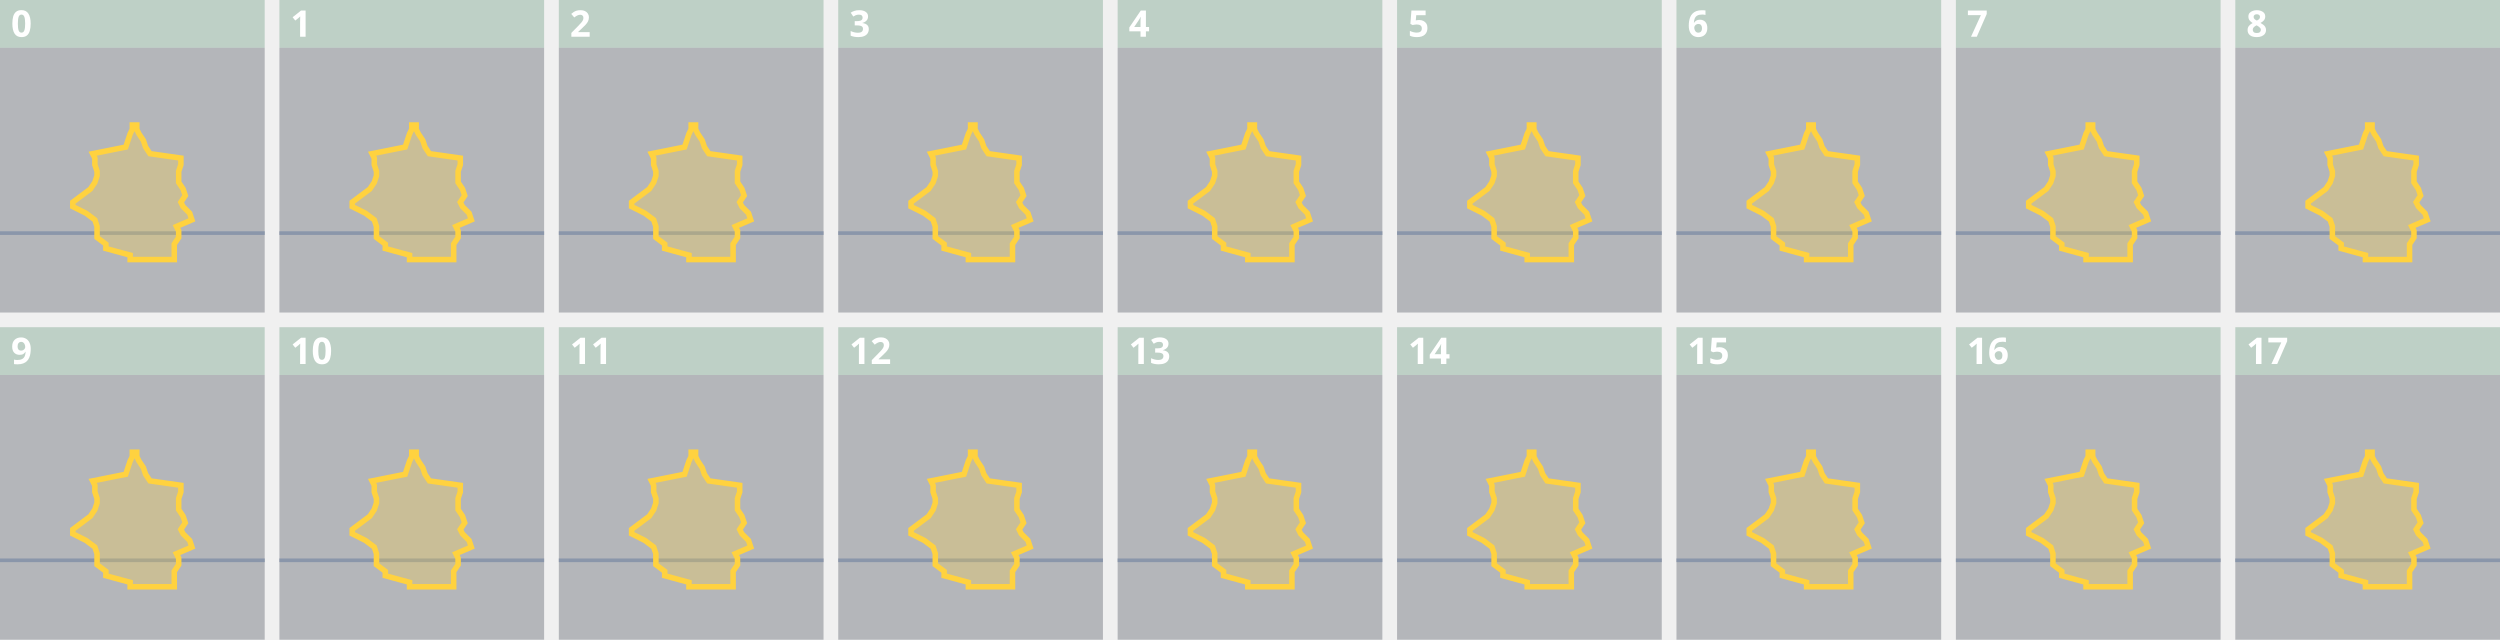
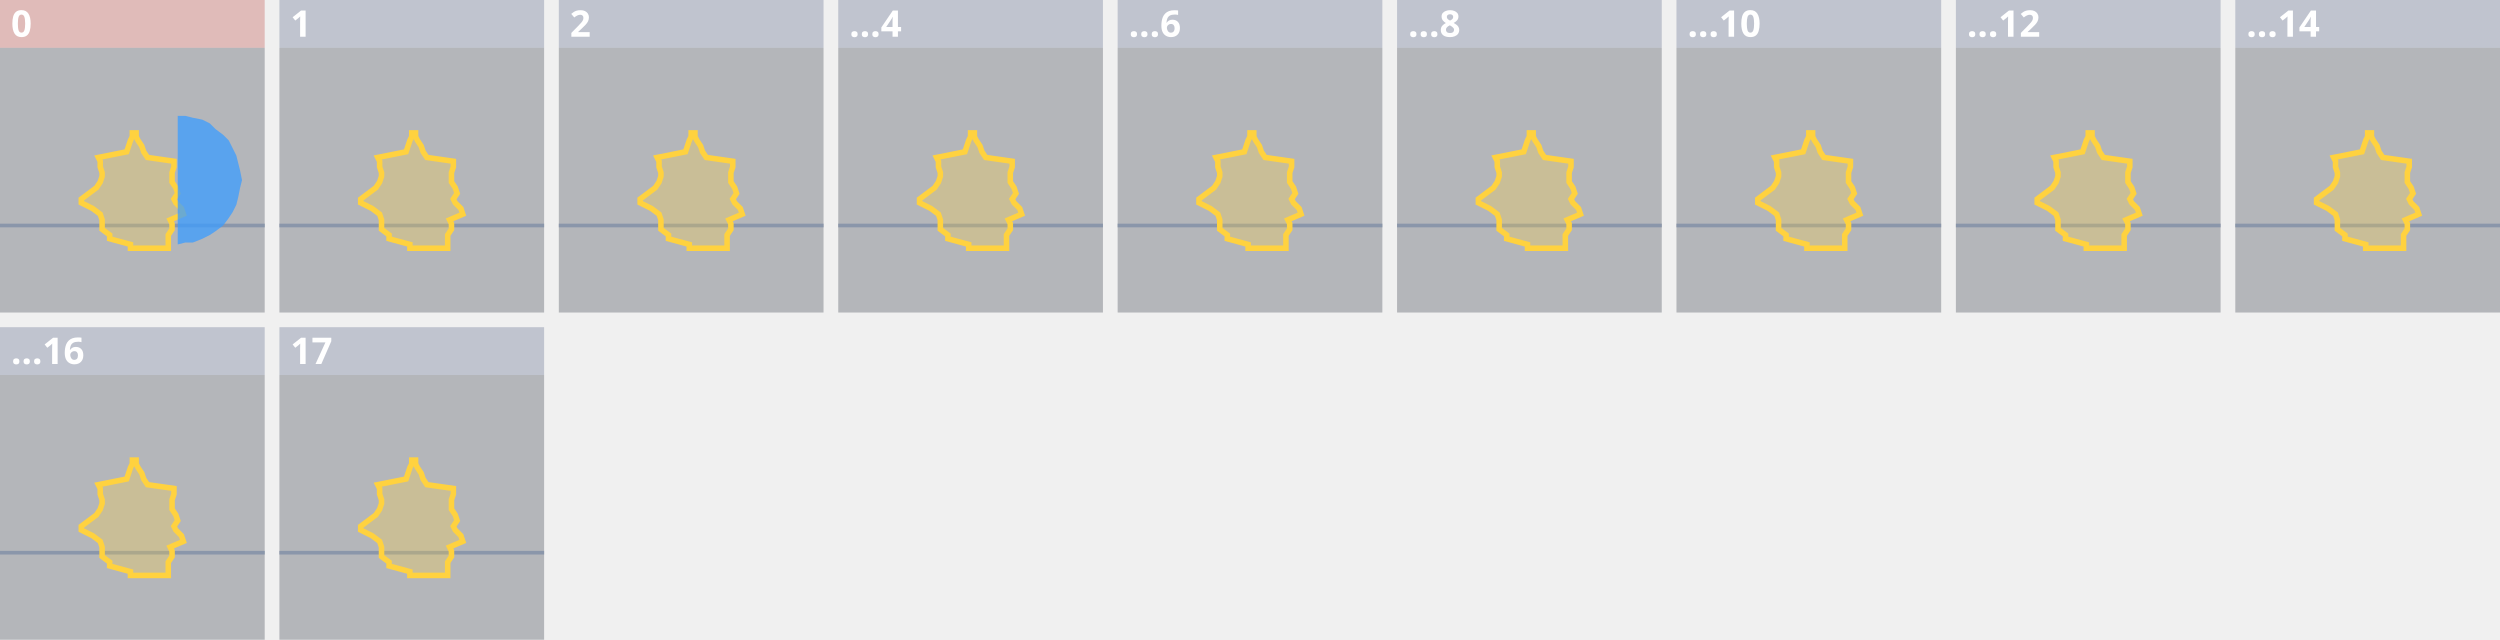
<svg xmlns="http://www.w3.org/2000/svg" viewBox="0 0 680 174" width="680" height="174">
-   <style>text{font:bold 10px sans-serif;fill:#ffffff}.k{fill:#1b2230}.g{stroke:#8a96aa;stroke-width:1.67}use{stroke-width:2.50;fill-opacity:.28}.u{stroke:#ffd23f;fill:#ffd23f}.v{stroke:#4ade80;fill:#4ade80;fill-opacity:.6}.a{stroke:#e879f9;fill:#e879f9}.o{stroke:#22d3ee;fill:#22d3ee;fill-opacity:.5}.H{color:#ff4d3d;fill:#ff4d3d;opacity:.7}.G{color:#3b9cff;fill:#3b9cff;opacity:.75}.S{color:#ffa630;fill:#ffa630;opacity:.75}.T{color:#ffa630;fill:none;stroke:#ffa630;stroke-width:3.33;stroke-dasharray:6.7}.P{color:#c49bff;fill:none;stroke:#c49bff;stroke-width:1.67;stroke-dasharray:5.0}</style>
+   <style>text{font:bold 10px sans-serif;fill:#ffffff}.k{fill:#1b2230}.g{stroke:#8a96aa;stroke-width:1.94}use{stroke-width:2.92;fill-opacity:.28}.u{stroke:#ffd23f;fill:#ffd23f}.v{stroke:#4ade80;fill:#4ade80;fill-opacity:.6}.a{stroke:#e879f9;fill:#e879f9}.o{stroke:#22d3ee;fill:#22d3ee;fill-opacity:.5}.H{color:#ff4d3d;fill:#ff4d3d;opacity:.7}.G{color:#3b9cff;fill:#3b9cff;opacity:.75}.S{color:#ffa630;fill:#ffa630;opacity:.75}.T{color:#ffa630;fill:none;stroke:#ffa630;stroke-width:3.89;stroke-dasharray:7.8}.P{color:#c49bff;fill:none;stroke:#c49bff;stroke-width:1.94;stroke-dasharray:5.8}</style>
  <defs>
    <path id="b0" d="M0 -25L2 -25L2 -23L3 -21L5 -18L6 -15L8 -12L22 -10L22 -7L21 -4L21 -2L21 1L23 4L24 7L22 10L23 12L26 15L27 18L20 21L21 23L21 26L19 29L19 31L19 34L19 36L-1 36L-1 34L-12 31L-12 29L-16 26L-16 23L-16 21L-17 18L-21 15L-27 12L-27 10L-23 7L-19 4L-17 1L-16 -2L-16 -4L-17 -7L-17 -10L-18 -12L-3 -15L-2 -18L-1 -21L0 -23Z" />
-     <rect id="K" x="-60" y="-60" width="120" height="120" class="k" />
-     <rect id="Ls" width="72" height="13" fill="#3f7d5a" />
+     <rect id="K" x="-70" y="-70" width="140" height="140" class="k" />
+     <rect id="La" width="72" height="13" fill="#b8332b" />
+     <rect id="Le" width="72" height="13" fill="#46557a" />
  </defs>
-   <use href="#Ls" x="0" y="0" />
+   <use href="#La" x="0" y="0" />
  <text x="3" y="10">0</text>
-   <svg x="0" y="13" width="72" height="72" viewBox="-60 -60 120 120">
+   <svg x="0" y="13" width="72" height="72" viewBox="-70 -70 140 140">
    <use href="#K" />
-     <line x1="-60" y1="24" x2="60" y2="24" class="g" />
+     <line x1="-70" y1="24" x2="70" y2="24" class="g" />
+     <use href="#b0" class="u" />
+     <g class="G">
+       <path d="M58 0L57 4L56 9L55 13L53 17L51 20L48 24L44 27L41 29L37 31L32 33L28 33L24 34L24 34L24 -34L24 -34L28 -34L32 -33L37 -32L41 -30L44 -27L48 -24L51 -21L53 -17L55 -13L56 -9L57 -5Z" />
+     </g>
+   </svg>
+   <use href="#Le" x="76" y="0" />
+   <text x="79" y="10">1</text>
+   <svg x="76" y="13" width="72" height="72" viewBox="-70 -70 140 140">
+     <use href="#K" />
+     <line x1="-70" y1="24" x2="70" y2="24" class="g" />
    <use href="#b0" class="u" />
  </svg>
-   <use href="#Ls" x="76" y="0" />
-   <text x="79" y="10">1</text>
-   <svg x="76" y="13" width="72" height="72" viewBox="-60 -60 120 120">
+   <use href="#Le" x="152" y="0" />
+   <text x="155" y="10">2</text>
+   <svg x="152" y="13" width="72" height="72" viewBox="-70 -70 140 140">
    <use href="#K" />
-     <line x1="-60" y1="24" x2="60" y2="24" class="g" />
+     <line x1="-70" y1="24" x2="70" y2="24" class="g" />
    <use href="#b0" class="u" />
  </svg>
-   <use href="#Ls" x="152" y="0" />
-   <text x="155" y="10">2</text>
-   <svg x="152" y="13" width="72" height="72" viewBox="-60 -60 120 120">
+   <use href="#Le" x="228" y="0" />
+   <text x="231" y="10">…4</text>
+   <svg x="228" y="13" width="72" height="72" viewBox="-70 -70 140 140">
    <use href="#K" />
-     <line x1="-60" y1="24" x2="60" y2="24" class="g" />
+     <line x1="-70" y1="24" x2="70" y2="24" class="g" />
    <use href="#b0" class="u" />
  </svg>
-   <use href="#Ls" x="228" y="0" />
-   <text x="231" y="10">3</text>
-   <svg x="228" y="13" width="72" height="72" viewBox="-60 -60 120 120">
+   <use href="#Le" x="304" y="0" />
+   <text x="307" y="10">…6</text>
+   <svg x="304" y="13" width="72" height="72" viewBox="-70 -70 140 140">
    <use href="#K" />
-     <line x1="-60" y1="24" x2="60" y2="24" class="g" />
+     <line x1="-70" y1="24" x2="70" y2="24" class="g" />
    <use href="#b0" class="u" />
  </svg>
-   <use href="#Ls" x="304" y="0" />
-   <text x="307" y="10">4</text>
-   <svg x="304" y="13" width="72" height="72" viewBox="-60 -60 120 120">
+   <use href="#Le" x="380" y="0" />
+   <text x="383" y="10">…8</text>
+   <svg x="380" y="13" width="72" height="72" viewBox="-70 -70 140 140">
    <use href="#K" />
-     <line x1="-60" y1="24" x2="60" y2="24" class="g" />
+     <line x1="-70" y1="24" x2="70" y2="24" class="g" />
    <use href="#b0" class="u" />
  </svg>
-   <use href="#Ls" x="380" y="0" />
-   <text x="383" y="10">5</text>
-   <svg x="380" y="13" width="72" height="72" viewBox="-60 -60 120 120">
+   <use href="#Le" x="456" y="0" />
+   <text x="459" y="10">…10</text>
+   <svg x="456" y="13" width="72" height="72" viewBox="-70 -70 140 140">
    <use href="#K" />
-     <line x1="-60" y1="24" x2="60" y2="24" class="g" />
+     <line x1="-70" y1="24" x2="70" y2="24" class="g" />
    <use href="#b0" class="u" />
  </svg>
-   <use href="#Ls" x="456" y="0" />
-   <text x="459" y="10">6</text>
-   <svg x="456" y="13" width="72" height="72" viewBox="-60 -60 120 120">
+   <use href="#Le" x="532" y="0" />
+   <text x="535" y="10">…12</text>
+   <svg x="532" y="13" width="72" height="72" viewBox="-70 -70 140 140">
    <use href="#K" />
-     <line x1="-60" y1="24" x2="60" y2="24" class="g" />
+     <line x1="-70" y1="24" x2="70" y2="24" class="g" />
    <use href="#b0" class="u" />
  </svg>
-   <use href="#Ls" x="532" y="0" />
-   <text x="535" y="10">7</text>
-   <svg x="532" y="13" width="72" height="72" viewBox="-60 -60 120 120">
+   <use href="#Le" x="608" y="0" />
+   <text x="611" y="10">…14</text>
+   <svg x="608" y="13" width="72" height="72" viewBox="-70 -70 140 140">
    <use href="#K" />
-     <line x1="-60" y1="24" x2="60" y2="24" class="g" />
+     <line x1="-70" y1="24" x2="70" y2="24" class="g" />
    <use href="#b0" class="u" />
  </svg>
-   <use href="#Ls" x="608" y="0" />
-   <text x="611" y="10">8</text>
-   <svg x="608" y="13" width="72" height="72" viewBox="-60 -60 120 120">
+   <use href="#Le" x="0" y="89" />
+   <text x="3" y="99">…16</text>
+   <svg x="0" y="102" width="72" height="72" viewBox="-70 -70 140 140">
    <use href="#K" />
-     <line x1="-60" y1="24" x2="60" y2="24" class="g" />
+     <line x1="-70" y1="24" x2="70" y2="24" class="g" />
    <use href="#b0" class="u" />
  </svg>
-   <use href="#Ls" x="0" y="89" />
-   <text x="3" y="99">9</text>
-   <svg x="0" y="102" width="72" height="72" viewBox="-60 -60 120 120">
+   <use href="#Le" x="76" y="89" />
+   <text x="79" y="99">17</text>
+   <svg x="76" y="102" width="72" height="72" viewBox="-70 -70 140 140">
    <use href="#K" />
-     <line x1="-60" y1="24" x2="60" y2="24" class="g" />
-     <use href="#b0" class="u" />
-   </svg>
-   <use href="#Ls" x="76" y="89" />
-   <text x="79" y="99">10</text>
-   <svg x="76" y="102" width="72" height="72" viewBox="-60 -60 120 120">
-     <use href="#K" />
-     <line x1="-60" y1="24" x2="60" y2="24" class="g" />
-     <use href="#b0" class="u" />
-   </svg>
-   <use href="#Ls" x="152" y="89" />
-   <text x="155" y="99">11</text>
-   <svg x="152" y="102" width="72" height="72" viewBox="-60 -60 120 120">
-     <use href="#K" />
-     <line x1="-60" y1="24" x2="60" y2="24" class="g" />
-     <use href="#b0" class="u" />
-   </svg>
-   <use href="#Ls" x="228" y="89" />
-   <text x="231" y="99">12</text>
-   <svg x="228" y="102" width="72" height="72" viewBox="-60 -60 120 120">
-     <use href="#K" />
-     <line x1="-60" y1="24" x2="60" y2="24" class="g" />
-     <use href="#b0" class="u" />
-   </svg>
-   <use href="#Ls" x="304" y="89" />
-   <text x="307" y="99">13</text>
-   <svg x="304" y="102" width="72" height="72" viewBox="-60 -60 120 120">
-     <use href="#K" />
-     <line x1="-60" y1="24" x2="60" y2="24" class="g" />
-     <use href="#b0" class="u" />
-   </svg>
-   <use href="#Ls" x="380" y="89" />
-   <text x="383" y="99">14</text>
-   <svg x="380" y="102" width="72" height="72" viewBox="-60 -60 120 120">
-     <use href="#K" />
-     <line x1="-60" y1="24" x2="60" y2="24" class="g" />
-     <use href="#b0" class="u" />
-   </svg>
-   <use href="#Ls" x="456" y="89" />
-   <text x="459" y="99">15</text>
-   <svg x="456" y="102" width="72" height="72" viewBox="-60 -60 120 120">
-     <use href="#K" />
-     <line x1="-60" y1="24" x2="60" y2="24" class="g" />
-     <use href="#b0" class="u" />
-   </svg>
-   <use href="#Ls" x="532" y="89" />
-   <text x="535" y="99">16</text>
-   <svg x="532" y="102" width="72" height="72" viewBox="-60 -60 120 120">
-     <use href="#K" />
-     <line x1="-60" y1="24" x2="60" y2="24" class="g" />
-     <use href="#b0" class="u" />
-   </svg>
-   <use href="#Ls" x="608" y="89" />
-   <text x="611" y="99">17</text>
-   <svg x="608" y="102" width="72" height="72" viewBox="-60 -60 120 120">
-     <use href="#K" />
-     <line x1="-60" y1="24" x2="60" y2="24" class="g" />
+     <line x1="-70" y1="24" x2="70" y2="24" class="g" />
    <use href="#b0" class="u" />
  </svg>
</svg>
